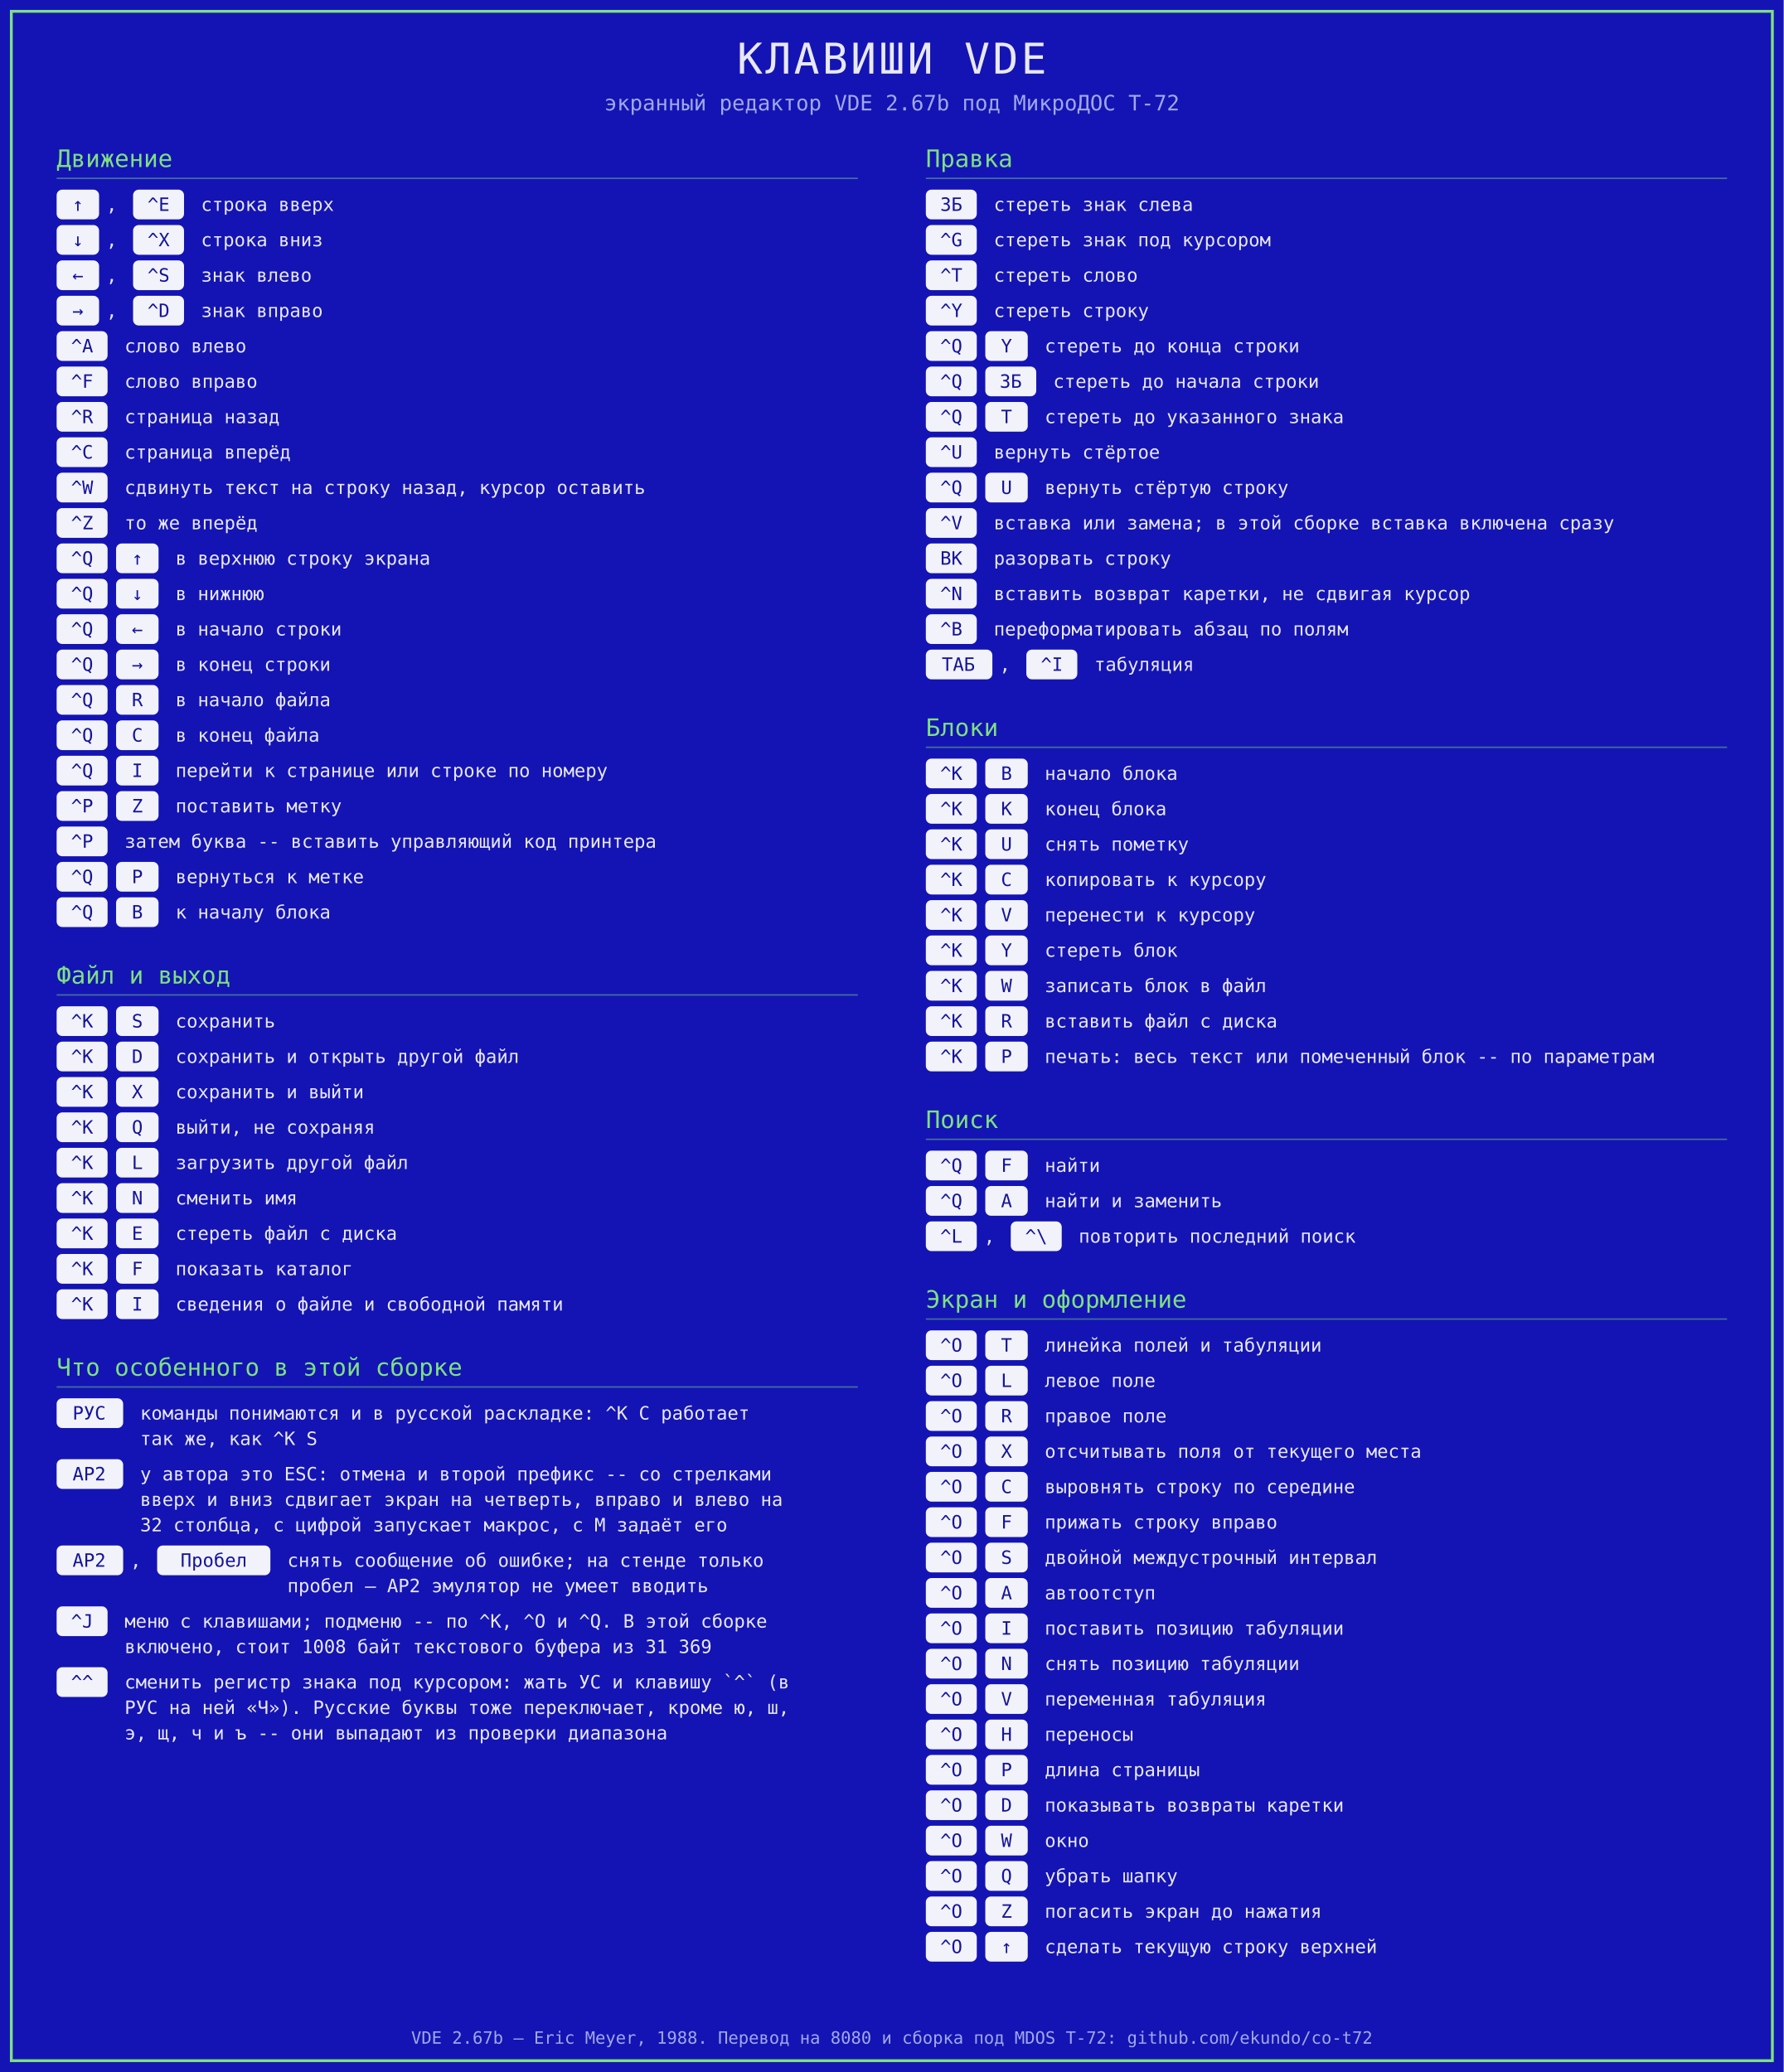
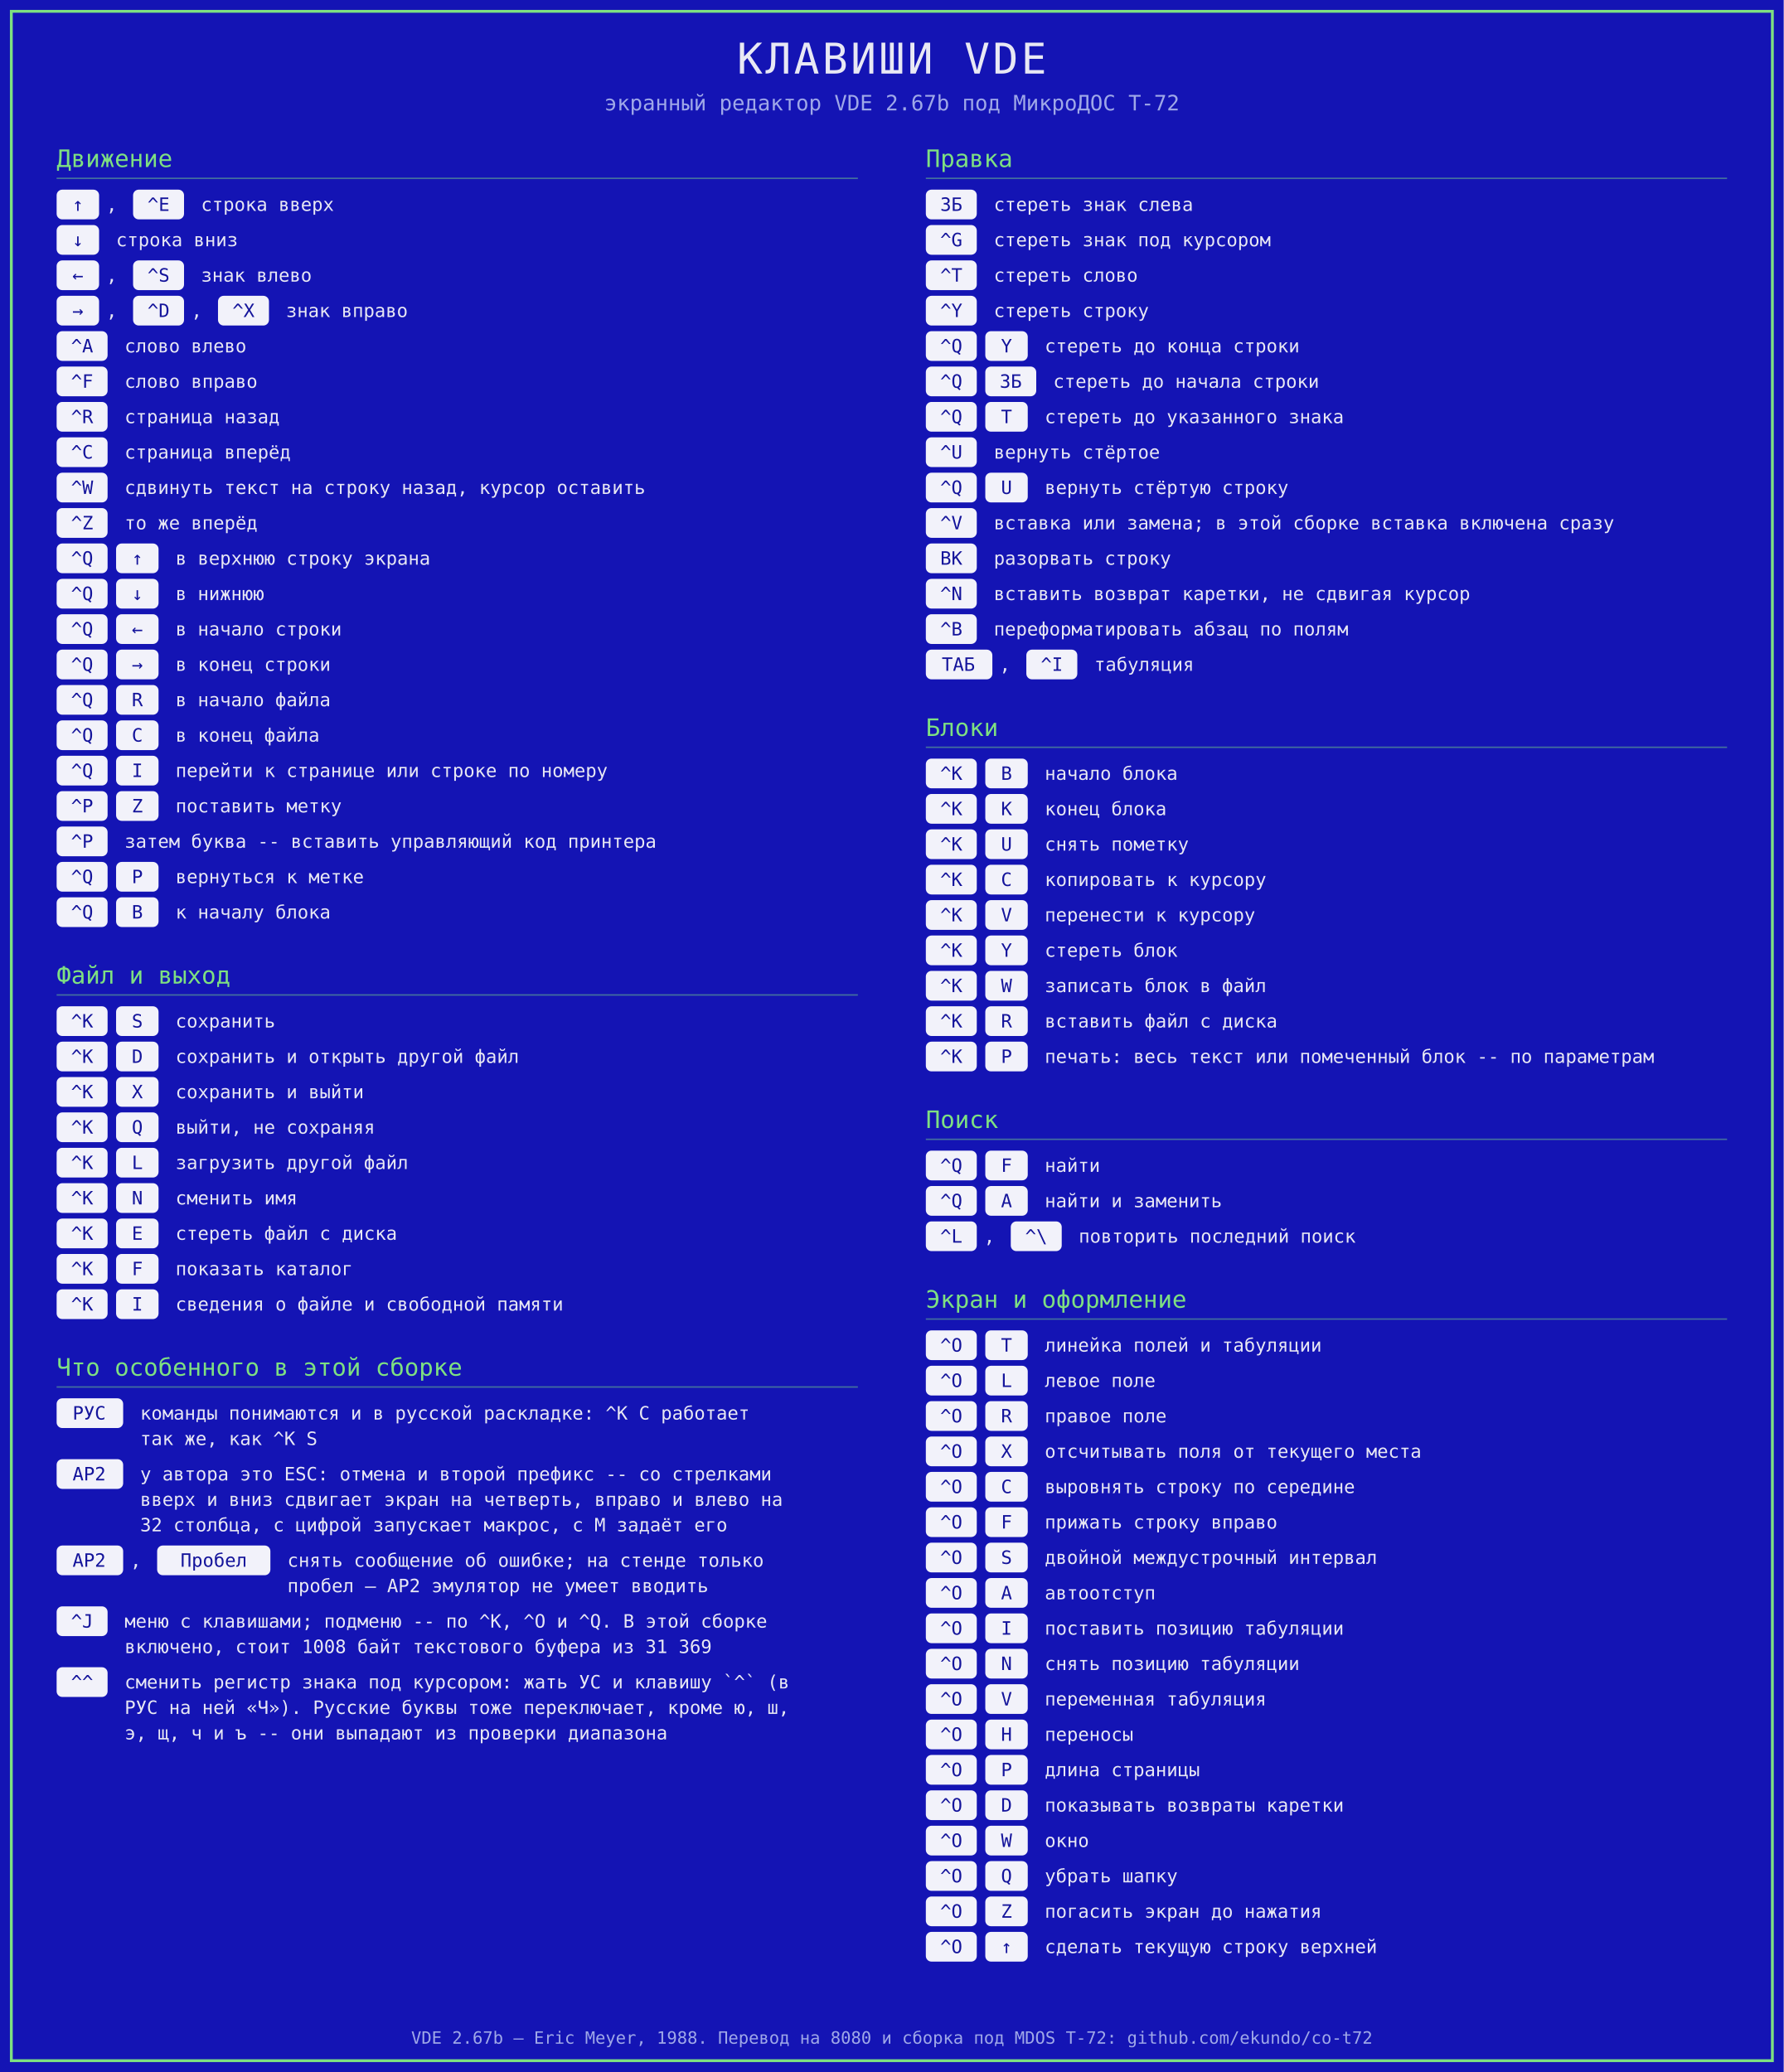
<svg xmlns="http://www.w3.org/2000/svg" viewBox="0 0 1260 1464" width="1260" height="1464" font-family="Menlo, Consolas, &quot;DejaVu Sans Mono&quot;, monospace">
  <rect width="1260" height="1464" fill="#1414b4" />
  <rect x="8" y="8" width="1244" height="1448" fill="none" stroke="#7ee081" stroke-width="2" />
  <text x="630" y="52" fill="#e8e8f4" font-size="30" text-anchor="middle" letter-spacing="2">КЛАВИШИ VDE</text>
  <text x="630" y="78" fill="#9fa8e8" font-size="15" text-anchor="middle">экранный редактор VDE 2.67b под МикроДОС T-72</text>
  <text x="40" y="118" fill="#7ee081" font-size="17">Движение</text>
  <line x1="40" y1="126" x2="606" y2="126" stroke="#7ee081" stroke-width="1" opacity="0.45" />
  <rect x="40" y="134" width="30" height="21" rx="4" fill="#f2f2fa" />
  <text x="55" y="149" fill="#14149b" font-size="13" text-anchor="middle">↑</text>
  <text x="75" y="149" fill="#e8e8f4" font-size="13">,</text>
  <rect x="94" y="134" width="36" height="21" rx="4" fill="#f2f2fa" />
  <text x="112" y="149" fill="#14149b" font-size="13" text-anchor="middle">^E</text>
  <text x="142" y="149" fill="#e8e8f4" font-size="13">строка вверх</text>
  <rect x="40" y="159" width="30" height="21" rx="4" fill="#f2f2fa" />
  <text x="55" y="174" fill="#14149b" font-size="13" text-anchor="middle">↓</text>
-   <text x="75" y="174" fill="#e8e8f4" font-size="13">,</text>
-   <rect x="94" y="159" width="36" height="21" rx="4" fill="#f2f2fa" />
-   <text x="112" y="174" fill="#14149b" font-size="13" text-anchor="middle">^X</text>
-   <text x="142" y="174" fill="#e8e8f4" font-size="13">строка вниз</text>
+   <text x="82" y="174" fill="#e8e8f4" font-size="13">строка вниз</text>
  <rect x="40" y="184" width="30" height="21" rx="4" fill="#f2f2fa" />
  <text x="55" y="199" fill="#14149b" font-size="13" text-anchor="middle">←</text>
  <text x="75" y="199" fill="#e8e8f4" font-size="13">,</text>
  <rect x="94" y="184" width="36" height="21" rx="4" fill="#f2f2fa" />
  <text x="112" y="199" fill="#14149b" font-size="13" text-anchor="middle">^S</text>
  <text x="142" y="199" fill="#e8e8f4" font-size="13">знак влево</text>
  <rect x="40" y="209" width="30" height="21" rx="4" fill="#f2f2fa" />
  <text x="55" y="224" fill="#14149b" font-size="13" text-anchor="middle">→</text>
  <text x="75" y="224" fill="#e8e8f4" font-size="13">,</text>
  <rect x="94" y="209" width="36" height="21" rx="4" fill="#f2f2fa" />
  <text x="112" y="224" fill="#14149b" font-size="13" text-anchor="middle">^D</text>
-   <text x="142" y="224" fill="#e8e8f4" font-size="13">знак вправо</text>
+   <text x="135" y="224" fill="#e8e8f4" font-size="13">,</text>
+   <rect x="154" y="209" width="36" height="21" rx="4" fill="#f2f2fa" />
+   <text x="172" y="224" fill="#14149b" font-size="13" text-anchor="middle">^X</text>
+   <text x="202" y="224" fill="#e8e8f4" font-size="13">знак вправо</text>
  <rect x="40" y="234" width="36" height="21" rx="4" fill="#f2f2fa" />
  <text x="58" y="249" fill="#14149b" font-size="13" text-anchor="middle">^A</text>
  <text x="88" y="249" fill="#e8e8f4" font-size="13">слово влево</text>
  <rect x="40" y="259" width="36" height="21" rx="4" fill="#f2f2fa" />
  <text x="58" y="274" fill="#14149b" font-size="13" text-anchor="middle">^F</text>
  <text x="88" y="274" fill="#e8e8f4" font-size="13">слово вправо</text>
  <rect x="40" y="284" width="36" height="21" rx="4" fill="#f2f2fa" />
  <text x="58" y="299" fill="#14149b" font-size="13" text-anchor="middle">^R</text>
  <text x="88" y="299" fill="#e8e8f4" font-size="13">страница назад</text>
  <rect x="40" y="309" width="36" height="21" rx="4" fill="#f2f2fa" />
  <text x="58" y="324" fill="#14149b" font-size="13" text-anchor="middle">^C</text>
  <text x="88" y="324" fill="#e8e8f4" font-size="13">страница вперёд</text>
  <rect x="40" y="334" width="36" height="21" rx="4" fill="#f2f2fa" />
  <text x="58" y="349" fill="#14149b" font-size="13" text-anchor="middle">^W</text>
  <text x="88" y="349" fill="#e8e8f4" font-size="13">сдвинуть текст на строку назад, курсор оставить</text>
  <rect x="40" y="359" width="36" height="21" rx="4" fill="#f2f2fa" />
  <text x="58" y="374" fill="#14149b" font-size="13" text-anchor="middle">^Z</text>
  <text x="88" y="374" fill="#e8e8f4" font-size="13">то же вперёд</text>
  <rect x="40" y="384" width="36" height="21" rx="4" fill="#f2f2fa" />
  <text x="58" y="399" fill="#14149b" font-size="13" text-anchor="middle">^Q</text>
  <rect x="82" y="384" width="30" height="21" rx="4" fill="#f2f2fa" />
  <text x="97" y="399" fill="#14149b" font-size="13" text-anchor="middle">↑</text>
  <text x="124" y="399" fill="#e8e8f4" font-size="13">в верхнюю строку экрана</text>
  <rect x="40" y="409" width="36" height="21" rx="4" fill="#f2f2fa" />
  <text x="58" y="424" fill="#14149b" font-size="13" text-anchor="middle">^Q</text>
  <rect x="82" y="409" width="30" height="21" rx="4" fill="#f2f2fa" />
  <text x="97" y="424" fill="#14149b" font-size="13" text-anchor="middle">↓</text>
  <text x="124" y="424" fill="#e8e8f4" font-size="13">в нижнюю</text>
  <rect x="40" y="434" width="36" height="21" rx="4" fill="#f2f2fa" />
  <text x="58" y="449" fill="#14149b" font-size="13" text-anchor="middle">^Q</text>
  <rect x="82" y="434" width="30" height="21" rx="4" fill="#f2f2fa" />
  <text x="97" y="449" fill="#14149b" font-size="13" text-anchor="middle">←</text>
  <text x="124" y="449" fill="#e8e8f4" font-size="13">в начало строки</text>
  <rect x="40" y="459" width="36" height="21" rx="4" fill="#f2f2fa" />
  <text x="58" y="474" fill="#14149b" font-size="13" text-anchor="middle">^Q</text>
  <rect x="82" y="459" width="30" height="21" rx="4" fill="#f2f2fa" />
  <text x="97" y="474" fill="#14149b" font-size="13" text-anchor="middle">→</text>
  <text x="124" y="474" fill="#e8e8f4" font-size="13">в конец строки</text>
  <rect x="40" y="484" width="36" height="21" rx="4" fill="#f2f2fa" />
  <text x="58" y="499" fill="#14149b" font-size="13" text-anchor="middle">^Q</text>
  <rect x="82" y="484" width="30" height="21" rx="4" fill="#f2f2fa" />
  <text x="97" y="499" fill="#14149b" font-size="13" text-anchor="middle">R</text>
  <text x="124" y="499" fill="#e8e8f4" font-size="13">в начало файла</text>
  <rect x="40" y="509" width="36" height="21" rx="4" fill="#f2f2fa" />
  <text x="58" y="524" fill="#14149b" font-size="13" text-anchor="middle">^Q</text>
  <rect x="82" y="509" width="30" height="21" rx="4" fill="#f2f2fa" />
  <text x="97" y="524" fill="#14149b" font-size="13" text-anchor="middle">C</text>
  <text x="124" y="524" fill="#e8e8f4" font-size="13">в конец файла</text>
  <rect x="40" y="534" width="36" height="21" rx="4" fill="#f2f2fa" />
  <text x="58" y="549" fill="#14149b" font-size="13" text-anchor="middle">^Q</text>
  <rect x="82" y="534" width="30" height="21" rx="4" fill="#f2f2fa" />
  <text x="97" y="549" fill="#14149b" font-size="13" text-anchor="middle">I</text>
  <text x="124" y="549" fill="#e8e8f4" font-size="13">перейти к странице или строке по номеру</text>
  <rect x="40" y="559" width="36" height="21" rx="4" fill="#f2f2fa" />
  <text x="58" y="574" fill="#14149b" font-size="13" text-anchor="middle">^P</text>
  <rect x="82" y="559" width="30" height="21" rx="4" fill="#f2f2fa" />
  <text x="97" y="574" fill="#14149b" font-size="13" text-anchor="middle">Z</text>
  <text x="124" y="574" fill="#e8e8f4" font-size="13">поставить метку</text>
  <rect x="40" y="584" width="36" height="21" rx="4" fill="#f2f2fa" />
  <text x="58" y="599" fill="#14149b" font-size="13" text-anchor="middle">^P</text>
  <text x="88" y="599" fill="#e8e8f4" font-size="13">затем буква -- вставить управляющий код принтера</text>
  <rect x="40" y="609" width="36" height="21" rx="4" fill="#f2f2fa" />
  <text x="58" y="624" fill="#14149b" font-size="13" text-anchor="middle">^Q</text>
  <rect x="82" y="609" width="30" height="21" rx="4" fill="#f2f2fa" />
  <text x="97" y="624" fill="#14149b" font-size="13" text-anchor="middle">P</text>
  <text x="124" y="624" fill="#e8e8f4" font-size="13">вернуться к метке</text>
  <rect x="40" y="634" width="36" height="21" rx="4" fill="#f2f2fa" />
  <text x="58" y="649" fill="#14149b" font-size="13" text-anchor="middle">^Q</text>
  <rect x="82" y="634" width="30" height="21" rx="4" fill="#f2f2fa" />
  <text x="97" y="649" fill="#14149b" font-size="13" text-anchor="middle">B</text>
  <text x="124" y="649" fill="#e8e8f4" font-size="13">к началу блока</text>
  <text x="40" y="695" fill="#7ee081" font-size="17">Файл и выход</text>
  <line x1="40" y1="703" x2="606" y2="703" stroke="#7ee081" stroke-width="1" opacity="0.45" />
  <rect x="40" y="711" width="36" height="21" rx="4" fill="#f2f2fa" />
  <text x="58" y="726" fill="#14149b" font-size="13" text-anchor="middle">^K</text>
  <rect x="82" y="711" width="30" height="21" rx="4" fill="#f2f2fa" />
  <text x="97" y="726" fill="#14149b" font-size="13" text-anchor="middle">S</text>
  <text x="124" y="726" fill="#e8e8f4" font-size="13">сохранить</text>
  <rect x="40" y="736" width="36" height="21" rx="4" fill="#f2f2fa" />
  <text x="58" y="751" fill="#14149b" font-size="13" text-anchor="middle">^K</text>
  <rect x="82" y="736" width="30" height="21" rx="4" fill="#f2f2fa" />
  <text x="97" y="751" fill="#14149b" font-size="13" text-anchor="middle">D</text>
  <text x="124" y="751" fill="#e8e8f4" font-size="13">сохранить и открыть другой файл</text>
  <rect x="40" y="761" width="36" height="21" rx="4" fill="#f2f2fa" />
  <text x="58" y="776" fill="#14149b" font-size="13" text-anchor="middle">^K</text>
  <rect x="82" y="761" width="30" height="21" rx="4" fill="#f2f2fa" />
  <text x="97" y="776" fill="#14149b" font-size="13" text-anchor="middle">X</text>
  <text x="124" y="776" fill="#e8e8f4" font-size="13">сохранить и выйти</text>
  <rect x="40" y="786" width="36" height="21" rx="4" fill="#f2f2fa" />
  <text x="58" y="801" fill="#14149b" font-size="13" text-anchor="middle">^K</text>
  <rect x="82" y="786" width="30" height="21" rx="4" fill="#f2f2fa" />
  <text x="97" y="801" fill="#14149b" font-size="13" text-anchor="middle">Q</text>
  <text x="124" y="801" fill="#e8e8f4" font-size="13">выйти, не сохраняя</text>
  <rect x="40" y="811" width="36" height="21" rx="4" fill="#f2f2fa" />
  <text x="58" y="826" fill="#14149b" font-size="13" text-anchor="middle">^K</text>
  <rect x="82" y="811" width="30" height="21" rx="4" fill="#f2f2fa" />
  <text x="97" y="826" fill="#14149b" font-size="13" text-anchor="middle">L</text>
  <text x="124" y="826" fill="#e8e8f4" font-size="13">загрузить другой файл</text>
  <rect x="40" y="836" width="36" height="21" rx="4" fill="#f2f2fa" />
  <text x="58" y="851" fill="#14149b" font-size="13" text-anchor="middle">^K</text>
  <rect x="82" y="836" width="30" height="21" rx="4" fill="#f2f2fa" />
  <text x="97" y="851" fill="#14149b" font-size="13" text-anchor="middle">N</text>
  <text x="124" y="851" fill="#e8e8f4" font-size="13">сменить имя</text>
  <rect x="40" y="861" width="36" height="21" rx="4" fill="#f2f2fa" />
  <text x="58" y="876" fill="#14149b" font-size="13" text-anchor="middle">^K</text>
  <rect x="82" y="861" width="30" height="21" rx="4" fill="#f2f2fa" />
  <text x="97" y="876" fill="#14149b" font-size="13" text-anchor="middle">E</text>
  <text x="124" y="876" fill="#e8e8f4" font-size="13">стереть файл с диска</text>
  <rect x="40" y="886" width="36" height="21" rx="4" fill="#f2f2fa" />
  <text x="58" y="901" fill="#14149b" font-size="13" text-anchor="middle">^K</text>
  <rect x="82" y="886" width="30" height="21" rx="4" fill="#f2f2fa" />
  <text x="97" y="901" fill="#14149b" font-size="13" text-anchor="middle">F</text>
  <text x="124" y="901" fill="#e8e8f4" font-size="13">показать каталог</text>
  <rect x="40" y="911" width="36" height="21" rx="4" fill="#f2f2fa" />
  <text x="58" y="926" fill="#14149b" font-size="13" text-anchor="middle">^K</text>
  <rect x="82" y="911" width="30" height="21" rx="4" fill="#f2f2fa" />
  <text x="97" y="926" fill="#14149b" font-size="13" text-anchor="middle">I</text>
  <text x="124" y="926" fill="#e8e8f4" font-size="13">сведения о файле и свободной памяти</text>
  <text x="40" y="972" fill="#7ee081" font-size="17">Что особенного в этой сборке</text>
  <line x1="40" y1="980" x2="606" y2="980" stroke="#7ee081" stroke-width="1" opacity="0.45" />
  <rect x="40" y="988" width="47" height="21" rx="4" fill="#f2f2fa" />
  <text x="63" y="1003" fill="#14149b" font-size="13" text-anchor="middle">РУС</text>
  <text x="99" y="1003" fill="#e8e8f4" font-size="13">команды понимаются и в русской раскладке: ^K С работает</text>
  <text x="99" y="1021" fill="#e8e8f4" font-size="13">так же, как ^K S</text>
  <rect x="40" y="1031" width="47" height="21" rx="4" fill="#f2f2fa" />
  <text x="63" y="1046" fill="#14149b" font-size="13" text-anchor="middle">АР2</text>
  <text x="99" y="1046" fill="#e8e8f4" font-size="13">у автора это ESC: отмена и второй префикс -- со стрелками</text>
  <text x="99" y="1064" fill="#e8e8f4" font-size="13">вверх и вниз сдвигает экран на четверть, вправо и влево на</text>
  <text x="99" y="1082" fill="#e8e8f4" font-size="13">32 столбца, с цифрой запускает макрос, с M задаёт его</text>
  <rect x="40" y="1092" width="47" height="21" rx="4" fill="#f2f2fa" />
  <text x="63" y="1107" fill="#14149b" font-size="13" text-anchor="middle">АР2</text>
  <text x="92" y="1107" fill="#e8e8f4" font-size="13">,</text>
  <rect x="111" y="1092" width="80" height="21" rx="4" fill="#f2f2fa" />
  <text x="151" y="1107" fill="#14149b" font-size="13" text-anchor="middle">Пробел</text>
  <text x="203" y="1107" fill="#e8e8f4" font-size="13">снять сообщение об ошибке; на стенде только</text>
  <text x="203" y="1125" fill="#e8e8f4" font-size="13">пробел — АР2 эмулятор не умеет вводить</text>
  <rect x="40" y="1135" width="36" height="21" rx="4" fill="#f2f2fa" />
  <text x="58" y="1150" fill="#14149b" font-size="13" text-anchor="middle">^J</text>
  <text x="88" y="1150" fill="#e8e8f4" font-size="13">меню с клавишами; подменю -- по ^K, ^O и ^Q. В этой сборке</text>
  <text x="88" y="1168" fill="#e8e8f4" font-size="13">включено, стоит 1008 байт текстового буфера из 31 369</text>
  <rect x="40" y="1178" width="36" height="21" rx="4" fill="#f2f2fa" />
  <text x="58" y="1193" fill="#14149b" font-size="13" text-anchor="middle">^^</text>
  <text x="88" y="1193" fill="#e8e8f4" font-size="13">сменить регистр знака под курсором: жать УС и клавишу `^` (в</text>
  <text x="88" y="1211" fill="#e8e8f4" font-size="13">РУС на ней «Ч»). Русские буквы тоже переключает, кроме ю, ш,</text>
  <text x="88" y="1229" fill="#e8e8f4" font-size="13">э, щ, ч и ъ -- они выпадают из проверки диапазона</text>
  <text x="654" y="118" fill="#7ee081" font-size="17">Правка</text>
  <line x1="654" y1="126" x2="1220" y2="126" stroke="#7ee081" stroke-width="1" opacity="0.45" />
  <rect x="654" y="134" width="36" height="21" rx="4" fill="#f2f2fa" />
  <text x="672" y="149" fill="#14149b" font-size="13" text-anchor="middle">ЗБ</text>
  <text x="702" y="149" fill="#e8e8f4" font-size="13">стереть знак слева</text>
  <rect x="654" y="159" width="36" height="21" rx="4" fill="#f2f2fa" />
  <text x="672" y="174" fill="#14149b" font-size="13" text-anchor="middle">^G</text>
  <text x="702" y="174" fill="#e8e8f4" font-size="13">стереть знак под курсором</text>
  <rect x="654" y="184" width="36" height="21" rx="4" fill="#f2f2fa" />
  <text x="672" y="199" fill="#14149b" font-size="13" text-anchor="middle">^T</text>
  <text x="702" y="199" fill="#e8e8f4" font-size="13">стереть слово</text>
  <rect x="654" y="209" width="36" height="21" rx="4" fill="#f2f2fa" />
  <text x="672" y="224" fill="#14149b" font-size="13" text-anchor="middle">^Y</text>
  <text x="702" y="224" fill="#e8e8f4" font-size="13">стереть строку</text>
  <rect x="654" y="234" width="36" height="21" rx="4" fill="#f2f2fa" />
  <text x="672" y="249" fill="#14149b" font-size="13" text-anchor="middle">^Q</text>
  <rect x="696" y="234" width="30" height="21" rx="4" fill="#f2f2fa" />
  <text x="711" y="249" fill="#14149b" font-size="13" text-anchor="middle">Y</text>
  <text x="738" y="249" fill="#e8e8f4" font-size="13">стереть до конца строки</text>
  <rect x="654" y="259" width="36" height="21" rx="4" fill="#f2f2fa" />
  <text x="672" y="274" fill="#14149b" font-size="13" text-anchor="middle">^Q</text>
  <rect x="696" y="259" width="36" height="21" rx="4" fill="#f2f2fa" />
  <text x="714" y="274" fill="#14149b" font-size="13" text-anchor="middle">ЗБ</text>
  <text x="744" y="274" fill="#e8e8f4" font-size="13">стереть до начала строки</text>
  <rect x="654" y="284" width="36" height="21" rx="4" fill="#f2f2fa" />
  <text x="672" y="299" fill="#14149b" font-size="13" text-anchor="middle">^Q</text>
  <rect x="696" y="284" width="30" height="21" rx="4" fill="#f2f2fa" />
  <text x="711" y="299" fill="#14149b" font-size="13" text-anchor="middle">T</text>
  <text x="738" y="299" fill="#e8e8f4" font-size="13">стереть до указанного знака</text>
  <rect x="654" y="309" width="36" height="21" rx="4" fill="#f2f2fa" />
  <text x="672" y="324" fill="#14149b" font-size="13" text-anchor="middle">^U</text>
  <text x="702" y="324" fill="#e8e8f4" font-size="13">вернуть стёртое</text>
  <rect x="654" y="334" width="36" height="21" rx="4" fill="#f2f2fa" />
  <text x="672" y="349" fill="#14149b" font-size="13" text-anchor="middle">^Q</text>
  <rect x="696" y="334" width="30" height="21" rx="4" fill="#f2f2fa" />
  <text x="711" y="349" fill="#14149b" font-size="13" text-anchor="middle">U</text>
  <text x="738" y="349" fill="#e8e8f4" font-size="13">вернуть стёртую строку</text>
  <rect x="654" y="359" width="36" height="21" rx="4" fill="#f2f2fa" />
  <text x="672" y="374" fill="#14149b" font-size="13" text-anchor="middle">^V</text>
  <text x="702" y="374" fill="#e8e8f4" font-size="13">вставка или замена; в этой сборке вставка включена сразу</text>
  <rect x="654" y="384" width="36" height="21" rx="4" fill="#f2f2fa" />
  <text x="672" y="399" fill="#14149b" font-size="13" text-anchor="middle">ВК</text>
  <text x="702" y="399" fill="#e8e8f4" font-size="13">разорвать строку</text>
  <rect x="654" y="409" width="36" height="21" rx="4" fill="#f2f2fa" />
  <text x="672" y="424" fill="#14149b" font-size="13" text-anchor="middle">^N</text>
  <text x="702" y="424" fill="#e8e8f4" font-size="13">вставить возврат каретки, не сдвигая курсор</text>
  <rect x="654" y="434" width="36" height="21" rx="4" fill="#f2f2fa" />
  <text x="672" y="449" fill="#14149b" font-size="13" text-anchor="middle">^B</text>
  <text x="702" y="449" fill="#e8e8f4" font-size="13">переформатировать абзац по полям</text>
  <rect x="654" y="459" width="47" height="21" rx="4" fill="#f2f2fa" />
  <text x="677" y="474" fill="#14149b" font-size="13" text-anchor="middle">ТАБ</text>
  <text x="706" y="474" fill="#e8e8f4" font-size="13">,</text>
  <rect x="725" y="459" width="36" height="21" rx="4" fill="#f2f2fa" />
  <text x="743" y="474" fill="#14149b" font-size="13" text-anchor="middle">^I</text>
  <text x="773" y="474" fill="#e8e8f4" font-size="13">табуляция</text>
  <text x="654" y="520" fill="#7ee081" font-size="17">Блоки</text>
  <line x1="654" y1="528" x2="1220" y2="528" stroke="#7ee081" stroke-width="1" opacity="0.45" />
  <rect x="654" y="536" width="36" height="21" rx="4" fill="#f2f2fa" />
  <text x="672" y="551" fill="#14149b" font-size="13" text-anchor="middle">^K</text>
  <rect x="696" y="536" width="30" height="21" rx="4" fill="#f2f2fa" />
  <text x="711" y="551" fill="#14149b" font-size="13" text-anchor="middle">B</text>
  <text x="738" y="551" fill="#e8e8f4" font-size="13">начало блока</text>
  <rect x="654" y="561" width="36" height="21" rx="4" fill="#f2f2fa" />
  <text x="672" y="576" fill="#14149b" font-size="13" text-anchor="middle">^K</text>
  <rect x="696" y="561" width="30" height="21" rx="4" fill="#f2f2fa" />
  <text x="711" y="576" fill="#14149b" font-size="13" text-anchor="middle">K</text>
  <text x="738" y="576" fill="#e8e8f4" font-size="13">конец блока</text>
  <rect x="654" y="586" width="36" height="21" rx="4" fill="#f2f2fa" />
  <text x="672" y="601" fill="#14149b" font-size="13" text-anchor="middle">^K</text>
  <rect x="696" y="586" width="30" height="21" rx="4" fill="#f2f2fa" />
  <text x="711" y="601" fill="#14149b" font-size="13" text-anchor="middle">U</text>
  <text x="738" y="601" fill="#e8e8f4" font-size="13">снять пометку</text>
  <rect x="654" y="611" width="36" height="21" rx="4" fill="#f2f2fa" />
  <text x="672" y="626" fill="#14149b" font-size="13" text-anchor="middle">^K</text>
  <rect x="696" y="611" width="30" height="21" rx="4" fill="#f2f2fa" />
  <text x="711" y="626" fill="#14149b" font-size="13" text-anchor="middle">C</text>
  <text x="738" y="626" fill="#e8e8f4" font-size="13">копировать к курсору</text>
  <rect x="654" y="636" width="36" height="21" rx="4" fill="#f2f2fa" />
  <text x="672" y="651" fill="#14149b" font-size="13" text-anchor="middle">^K</text>
  <rect x="696" y="636" width="30" height="21" rx="4" fill="#f2f2fa" />
  <text x="711" y="651" fill="#14149b" font-size="13" text-anchor="middle">V</text>
  <text x="738" y="651" fill="#e8e8f4" font-size="13">перенести к курсору</text>
  <rect x="654" y="661" width="36" height="21" rx="4" fill="#f2f2fa" />
  <text x="672" y="676" fill="#14149b" font-size="13" text-anchor="middle">^K</text>
  <rect x="696" y="661" width="30" height="21" rx="4" fill="#f2f2fa" />
  <text x="711" y="676" fill="#14149b" font-size="13" text-anchor="middle">Y</text>
  <text x="738" y="676" fill="#e8e8f4" font-size="13">стереть блок</text>
  <rect x="654" y="686" width="36" height="21" rx="4" fill="#f2f2fa" />
  <text x="672" y="701" fill="#14149b" font-size="13" text-anchor="middle">^K</text>
  <rect x="696" y="686" width="30" height="21" rx="4" fill="#f2f2fa" />
  <text x="711" y="701" fill="#14149b" font-size="13" text-anchor="middle">W</text>
  <text x="738" y="701" fill="#e8e8f4" font-size="13">записать блок в файл</text>
  <rect x="654" y="711" width="36" height="21" rx="4" fill="#f2f2fa" />
  <text x="672" y="726" fill="#14149b" font-size="13" text-anchor="middle">^K</text>
  <rect x="696" y="711" width="30" height="21" rx="4" fill="#f2f2fa" />
  <text x="711" y="726" fill="#14149b" font-size="13" text-anchor="middle">R</text>
  <text x="738" y="726" fill="#e8e8f4" font-size="13">вставить файл с диска</text>
  <rect x="654" y="736" width="36" height="21" rx="4" fill="#f2f2fa" />
  <text x="672" y="751" fill="#14149b" font-size="13" text-anchor="middle">^K</text>
  <rect x="696" y="736" width="30" height="21" rx="4" fill="#f2f2fa" />
  <text x="711" y="751" fill="#14149b" font-size="13" text-anchor="middle">P</text>
  <text x="738" y="751" fill="#e8e8f4" font-size="13">печать: весь текст или помеченный блок -- по параметрам</text>
  <text x="654" y="797" fill="#7ee081" font-size="17">Поиск</text>
  <line x1="654" y1="805" x2="1220" y2="805" stroke="#7ee081" stroke-width="1" opacity="0.45" />
  <rect x="654" y="813" width="36" height="21" rx="4" fill="#f2f2fa" />
  <text x="672" y="828" fill="#14149b" font-size="13" text-anchor="middle">^Q</text>
  <rect x="696" y="813" width="30" height="21" rx="4" fill="#f2f2fa" />
  <text x="711" y="828" fill="#14149b" font-size="13" text-anchor="middle">F</text>
  <text x="738" y="828" fill="#e8e8f4" font-size="13">найти</text>
  <rect x="654" y="838" width="36" height="21" rx="4" fill="#f2f2fa" />
  <text x="672" y="853" fill="#14149b" font-size="13" text-anchor="middle">^Q</text>
  <rect x="696" y="838" width="30" height="21" rx="4" fill="#f2f2fa" />
  <text x="711" y="853" fill="#14149b" font-size="13" text-anchor="middle">A</text>
  <text x="738" y="853" fill="#e8e8f4" font-size="13">найти и заменить</text>
  <rect x="654" y="863" width="36" height="21" rx="4" fill="#f2f2fa" />
  <text x="672" y="878" fill="#14149b" font-size="13" text-anchor="middle">^L</text>
  <text x="695" y="878" fill="#e8e8f4" font-size="13">,</text>
  <rect x="714" y="863" width="36" height="21" rx="4" fill="#f2f2fa" />
  <text x="732" y="878" fill="#14149b" font-size="13" text-anchor="middle">^\</text>
  <text x="762" y="878" fill="#e8e8f4" font-size="13">повторить последний поиск</text>
  <text x="654" y="924" fill="#7ee081" font-size="17">Экран и оформление</text>
  <line x1="654" y1="932" x2="1220" y2="932" stroke="#7ee081" stroke-width="1" opacity="0.45" />
  <rect x="654" y="940" width="36" height="21" rx="4" fill="#f2f2fa" />
  <text x="672" y="955" fill="#14149b" font-size="13" text-anchor="middle">^O</text>
  <rect x="696" y="940" width="30" height="21" rx="4" fill="#f2f2fa" />
  <text x="711" y="955" fill="#14149b" font-size="13" text-anchor="middle">T</text>
  <text x="738" y="955" fill="#e8e8f4" font-size="13">линейка полей и табуляции</text>
  <rect x="654" y="965" width="36" height="21" rx="4" fill="#f2f2fa" />
  <text x="672" y="980" fill="#14149b" font-size="13" text-anchor="middle">^O</text>
  <rect x="696" y="965" width="30" height="21" rx="4" fill="#f2f2fa" />
  <text x="711" y="980" fill="#14149b" font-size="13" text-anchor="middle">L</text>
  <text x="738" y="980" fill="#e8e8f4" font-size="13">левое поле</text>
  <rect x="654" y="990" width="36" height="21" rx="4" fill="#f2f2fa" />
  <text x="672" y="1005" fill="#14149b" font-size="13" text-anchor="middle">^O</text>
  <rect x="696" y="990" width="30" height="21" rx="4" fill="#f2f2fa" />
  <text x="711" y="1005" fill="#14149b" font-size="13" text-anchor="middle">R</text>
  <text x="738" y="1005" fill="#e8e8f4" font-size="13">правое поле</text>
  <rect x="654" y="1015" width="36" height="21" rx="4" fill="#f2f2fa" />
  <text x="672" y="1030" fill="#14149b" font-size="13" text-anchor="middle">^O</text>
  <rect x="696" y="1015" width="30" height="21" rx="4" fill="#f2f2fa" />
  <text x="711" y="1030" fill="#14149b" font-size="13" text-anchor="middle">X</text>
  <text x="738" y="1030" fill="#e8e8f4" font-size="13">отсчитывать поля от текущего места</text>
  <rect x="654" y="1040" width="36" height="21" rx="4" fill="#f2f2fa" />
  <text x="672" y="1055" fill="#14149b" font-size="13" text-anchor="middle">^O</text>
  <rect x="696" y="1040" width="30" height="21" rx="4" fill="#f2f2fa" />
  <text x="711" y="1055" fill="#14149b" font-size="13" text-anchor="middle">C</text>
  <text x="738" y="1055" fill="#e8e8f4" font-size="13">выровнять строку по середине</text>
  <rect x="654" y="1065" width="36" height="21" rx="4" fill="#f2f2fa" />
  <text x="672" y="1080" fill="#14149b" font-size="13" text-anchor="middle">^O</text>
  <rect x="696" y="1065" width="30" height="21" rx="4" fill="#f2f2fa" />
  <text x="711" y="1080" fill="#14149b" font-size="13" text-anchor="middle">F</text>
  <text x="738" y="1080" fill="#e8e8f4" font-size="13">прижать строку вправо</text>
  <rect x="654" y="1090" width="36" height="21" rx="4" fill="#f2f2fa" />
  <text x="672" y="1105" fill="#14149b" font-size="13" text-anchor="middle">^O</text>
  <rect x="696" y="1090" width="30" height="21" rx="4" fill="#f2f2fa" />
  <text x="711" y="1105" fill="#14149b" font-size="13" text-anchor="middle">S</text>
  <text x="738" y="1105" fill="#e8e8f4" font-size="13">двойной междустрочный интервал</text>
  <rect x="654" y="1115" width="36" height="21" rx="4" fill="#f2f2fa" />
  <text x="672" y="1130" fill="#14149b" font-size="13" text-anchor="middle">^O</text>
  <rect x="696" y="1115" width="30" height="21" rx="4" fill="#f2f2fa" />
  <text x="711" y="1130" fill="#14149b" font-size="13" text-anchor="middle">A</text>
  <text x="738" y="1130" fill="#e8e8f4" font-size="13">автоотступ</text>
  <rect x="654" y="1140" width="36" height="21" rx="4" fill="#f2f2fa" />
  <text x="672" y="1155" fill="#14149b" font-size="13" text-anchor="middle">^O</text>
  <rect x="696" y="1140" width="30" height="21" rx="4" fill="#f2f2fa" />
  <text x="711" y="1155" fill="#14149b" font-size="13" text-anchor="middle">I</text>
  <text x="738" y="1155" fill="#e8e8f4" font-size="13">поставить позицию табуляции</text>
  <rect x="654" y="1165" width="36" height="21" rx="4" fill="#f2f2fa" />
  <text x="672" y="1180" fill="#14149b" font-size="13" text-anchor="middle">^O</text>
  <rect x="696" y="1165" width="30" height="21" rx="4" fill="#f2f2fa" />
  <text x="711" y="1180" fill="#14149b" font-size="13" text-anchor="middle">N</text>
  <text x="738" y="1180" fill="#e8e8f4" font-size="13">снять позицию табуляции</text>
  <rect x="654" y="1190" width="36" height="21" rx="4" fill="#f2f2fa" />
  <text x="672" y="1205" fill="#14149b" font-size="13" text-anchor="middle">^O</text>
  <rect x="696" y="1190" width="30" height="21" rx="4" fill="#f2f2fa" />
  <text x="711" y="1205" fill="#14149b" font-size="13" text-anchor="middle">V</text>
  <text x="738" y="1205" fill="#e8e8f4" font-size="13">переменная табуляция</text>
  <rect x="654" y="1215" width="36" height="21" rx="4" fill="#f2f2fa" />
  <text x="672" y="1230" fill="#14149b" font-size="13" text-anchor="middle">^O</text>
  <rect x="696" y="1215" width="30" height="21" rx="4" fill="#f2f2fa" />
  <text x="711" y="1230" fill="#14149b" font-size="13" text-anchor="middle">H</text>
  <text x="738" y="1230" fill="#e8e8f4" font-size="13">переносы</text>
  <rect x="654" y="1240" width="36" height="21" rx="4" fill="#f2f2fa" />
  <text x="672" y="1255" fill="#14149b" font-size="13" text-anchor="middle">^O</text>
  <rect x="696" y="1240" width="30" height="21" rx="4" fill="#f2f2fa" />
  <text x="711" y="1255" fill="#14149b" font-size="13" text-anchor="middle">P</text>
  <text x="738" y="1255" fill="#e8e8f4" font-size="13">длина страницы</text>
  <rect x="654" y="1265" width="36" height="21" rx="4" fill="#f2f2fa" />
  <text x="672" y="1280" fill="#14149b" font-size="13" text-anchor="middle">^O</text>
  <rect x="696" y="1265" width="30" height="21" rx="4" fill="#f2f2fa" />
  <text x="711" y="1280" fill="#14149b" font-size="13" text-anchor="middle">D</text>
  <text x="738" y="1280" fill="#e8e8f4" font-size="13">показывать возвраты каретки</text>
  <rect x="654" y="1290" width="36" height="21" rx="4" fill="#f2f2fa" />
  <text x="672" y="1305" fill="#14149b" font-size="13" text-anchor="middle">^O</text>
  <rect x="696" y="1290" width="30" height="21" rx="4" fill="#f2f2fa" />
  <text x="711" y="1305" fill="#14149b" font-size="13" text-anchor="middle">W</text>
  <text x="738" y="1305" fill="#e8e8f4" font-size="13">окно</text>
  <rect x="654" y="1315" width="36" height="21" rx="4" fill="#f2f2fa" />
  <text x="672" y="1330" fill="#14149b" font-size="13" text-anchor="middle">^O</text>
  <rect x="696" y="1315" width="30" height="21" rx="4" fill="#f2f2fa" />
  <text x="711" y="1330" fill="#14149b" font-size="13" text-anchor="middle">Q</text>
  <text x="738" y="1330" fill="#e8e8f4" font-size="13">убрать шапку</text>
  <rect x="654" y="1340" width="36" height="21" rx="4" fill="#f2f2fa" />
  <text x="672" y="1355" fill="#14149b" font-size="13" text-anchor="middle">^O</text>
  <rect x="696" y="1340" width="30" height="21" rx="4" fill="#f2f2fa" />
  <text x="711" y="1355" fill="#14149b" font-size="13" text-anchor="middle">Z</text>
  <text x="738" y="1355" fill="#e8e8f4" font-size="13">погасить экран до нажатия</text>
  <rect x="654" y="1365" width="36" height="21" rx="4" fill="#f2f2fa" />
  <text x="672" y="1380" fill="#14149b" font-size="13" text-anchor="middle">^O</text>
  <rect x="696" y="1365" width="30" height="21" rx="4" fill="#f2f2fa" />
  <text x="711" y="1380" fill="#14149b" font-size="13" text-anchor="middle">↑</text>
  <text x="738" y="1380" fill="#e8e8f4" font-size="13">сделать текущую строку верхней</text>
  <text x="630" y="1444" fill="#9fa8e8" font-size="12" text-anchor="middle">VDE 2.67b — Eric Meyer, 1988. Перевод на 8080 и сборка под MDOS T-72: github.com/ekundo/co-t72</text>
</svg>
